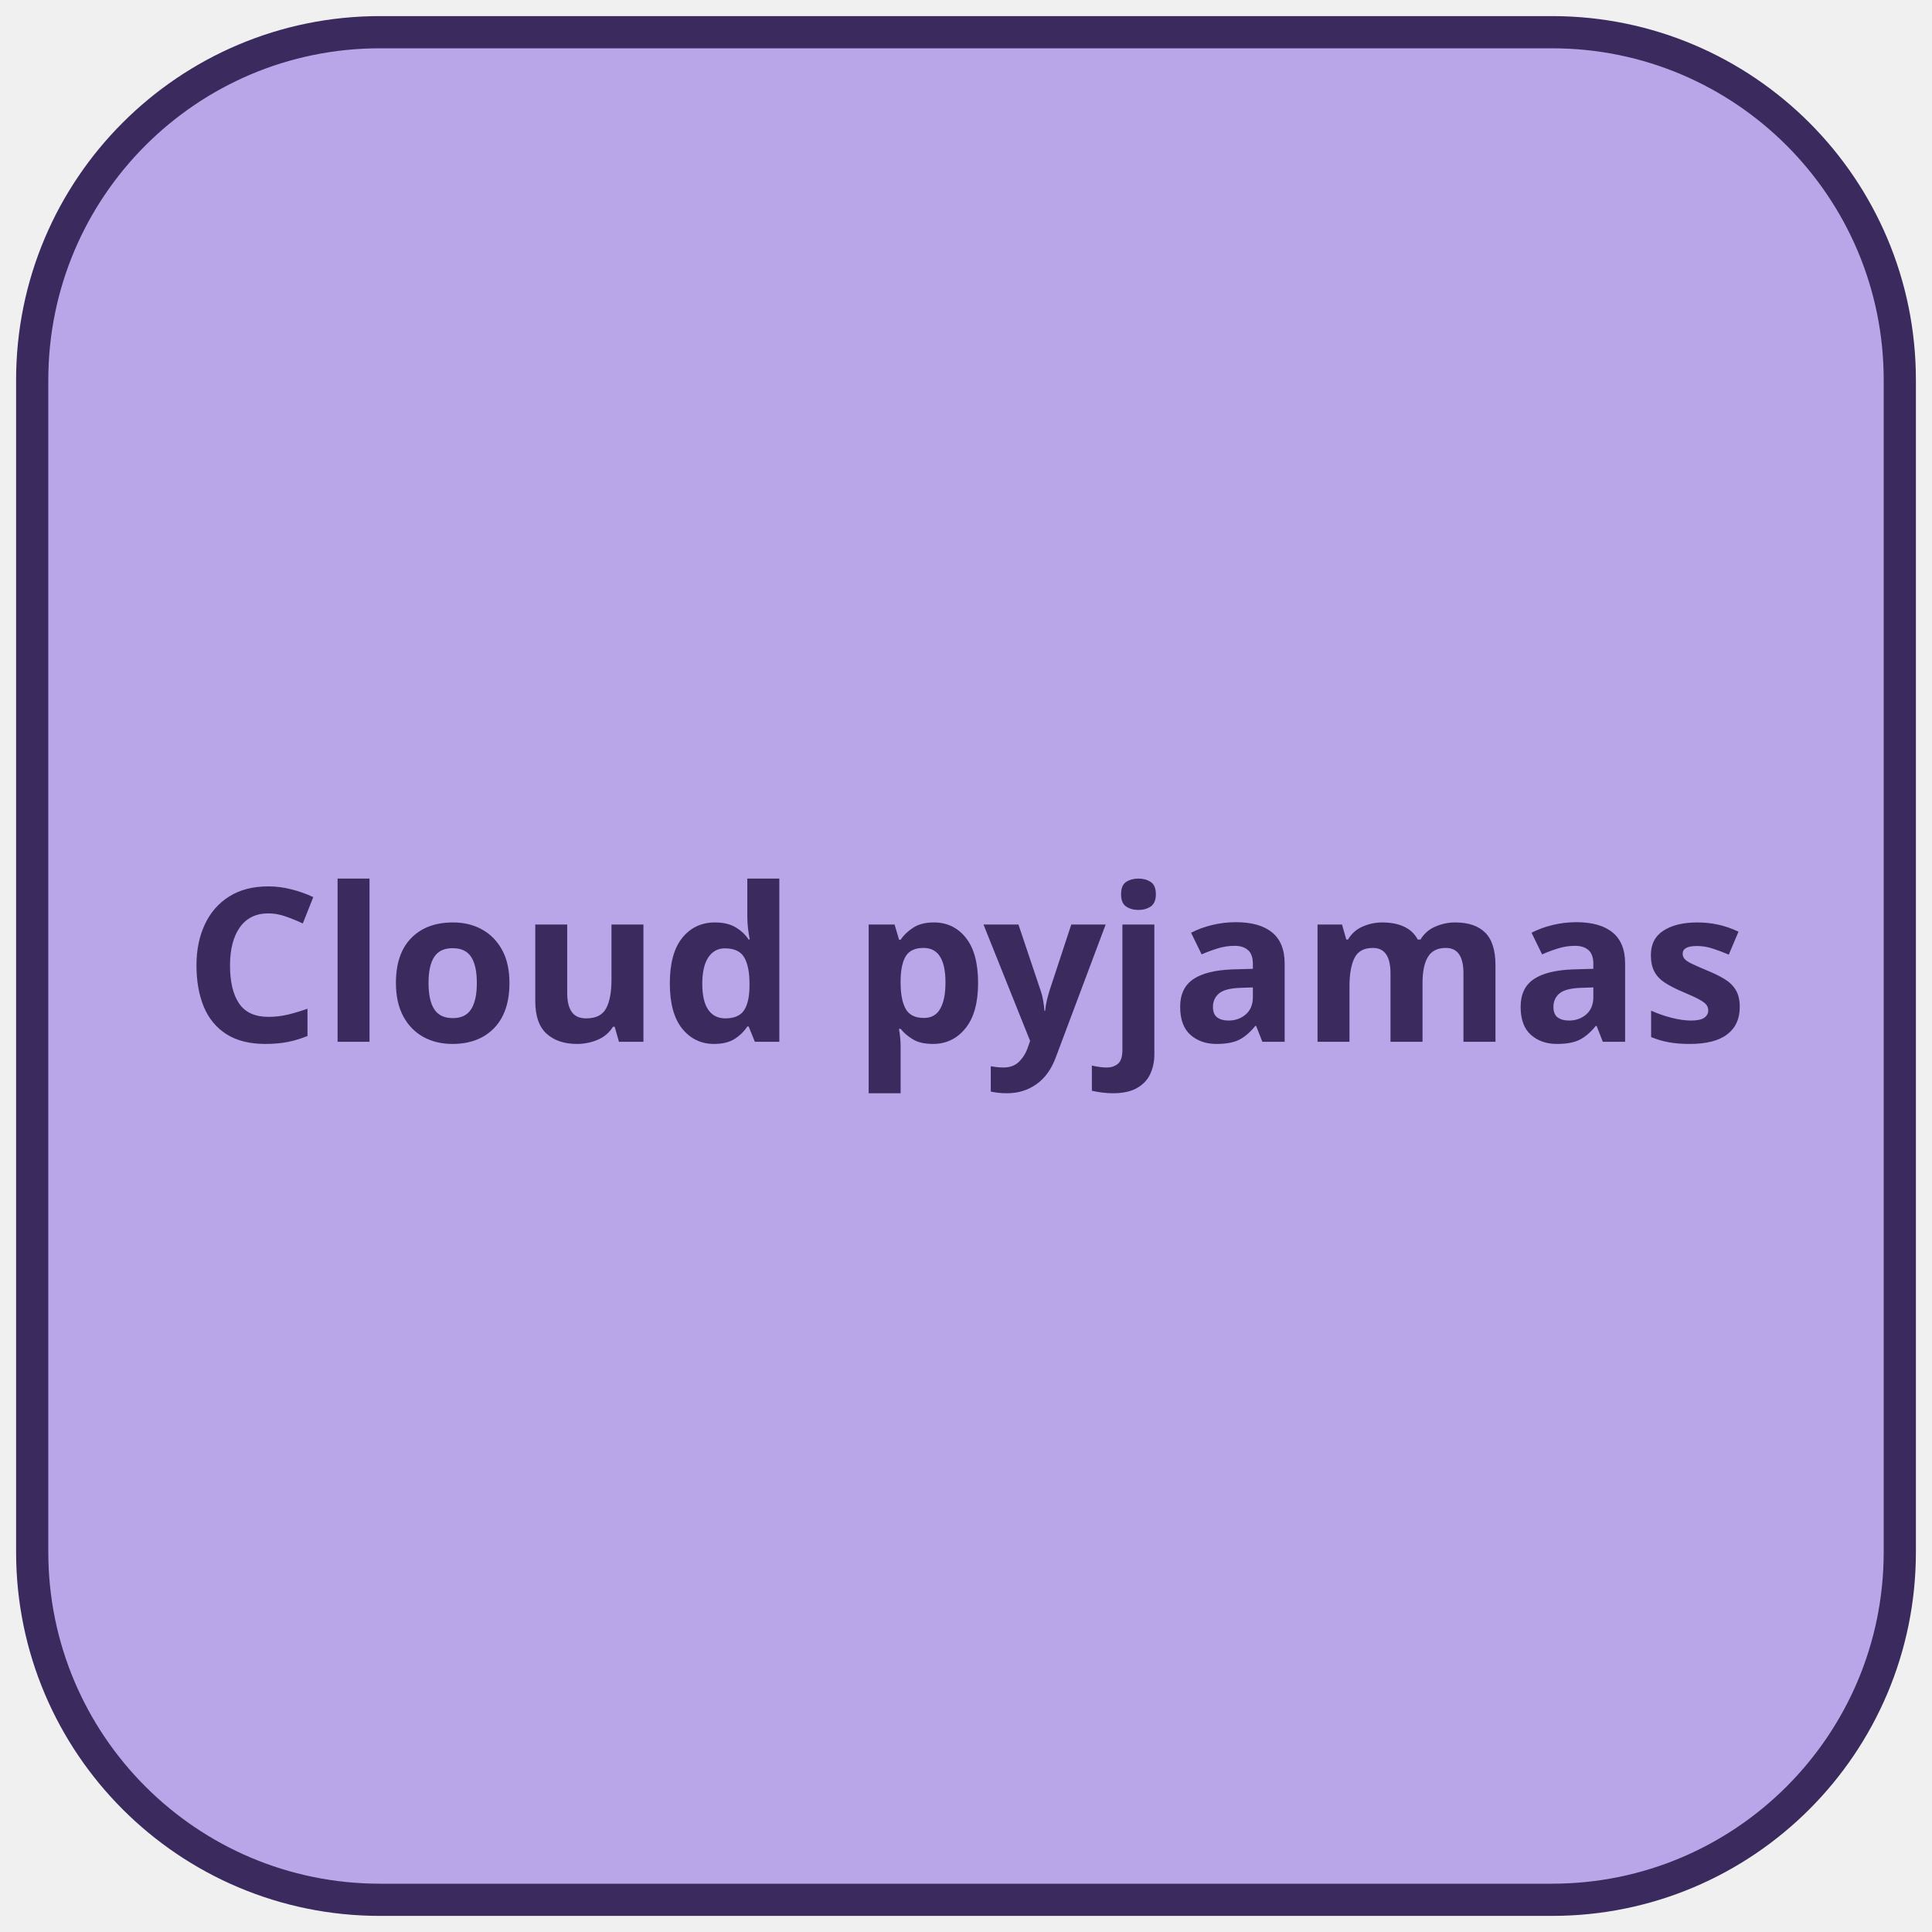
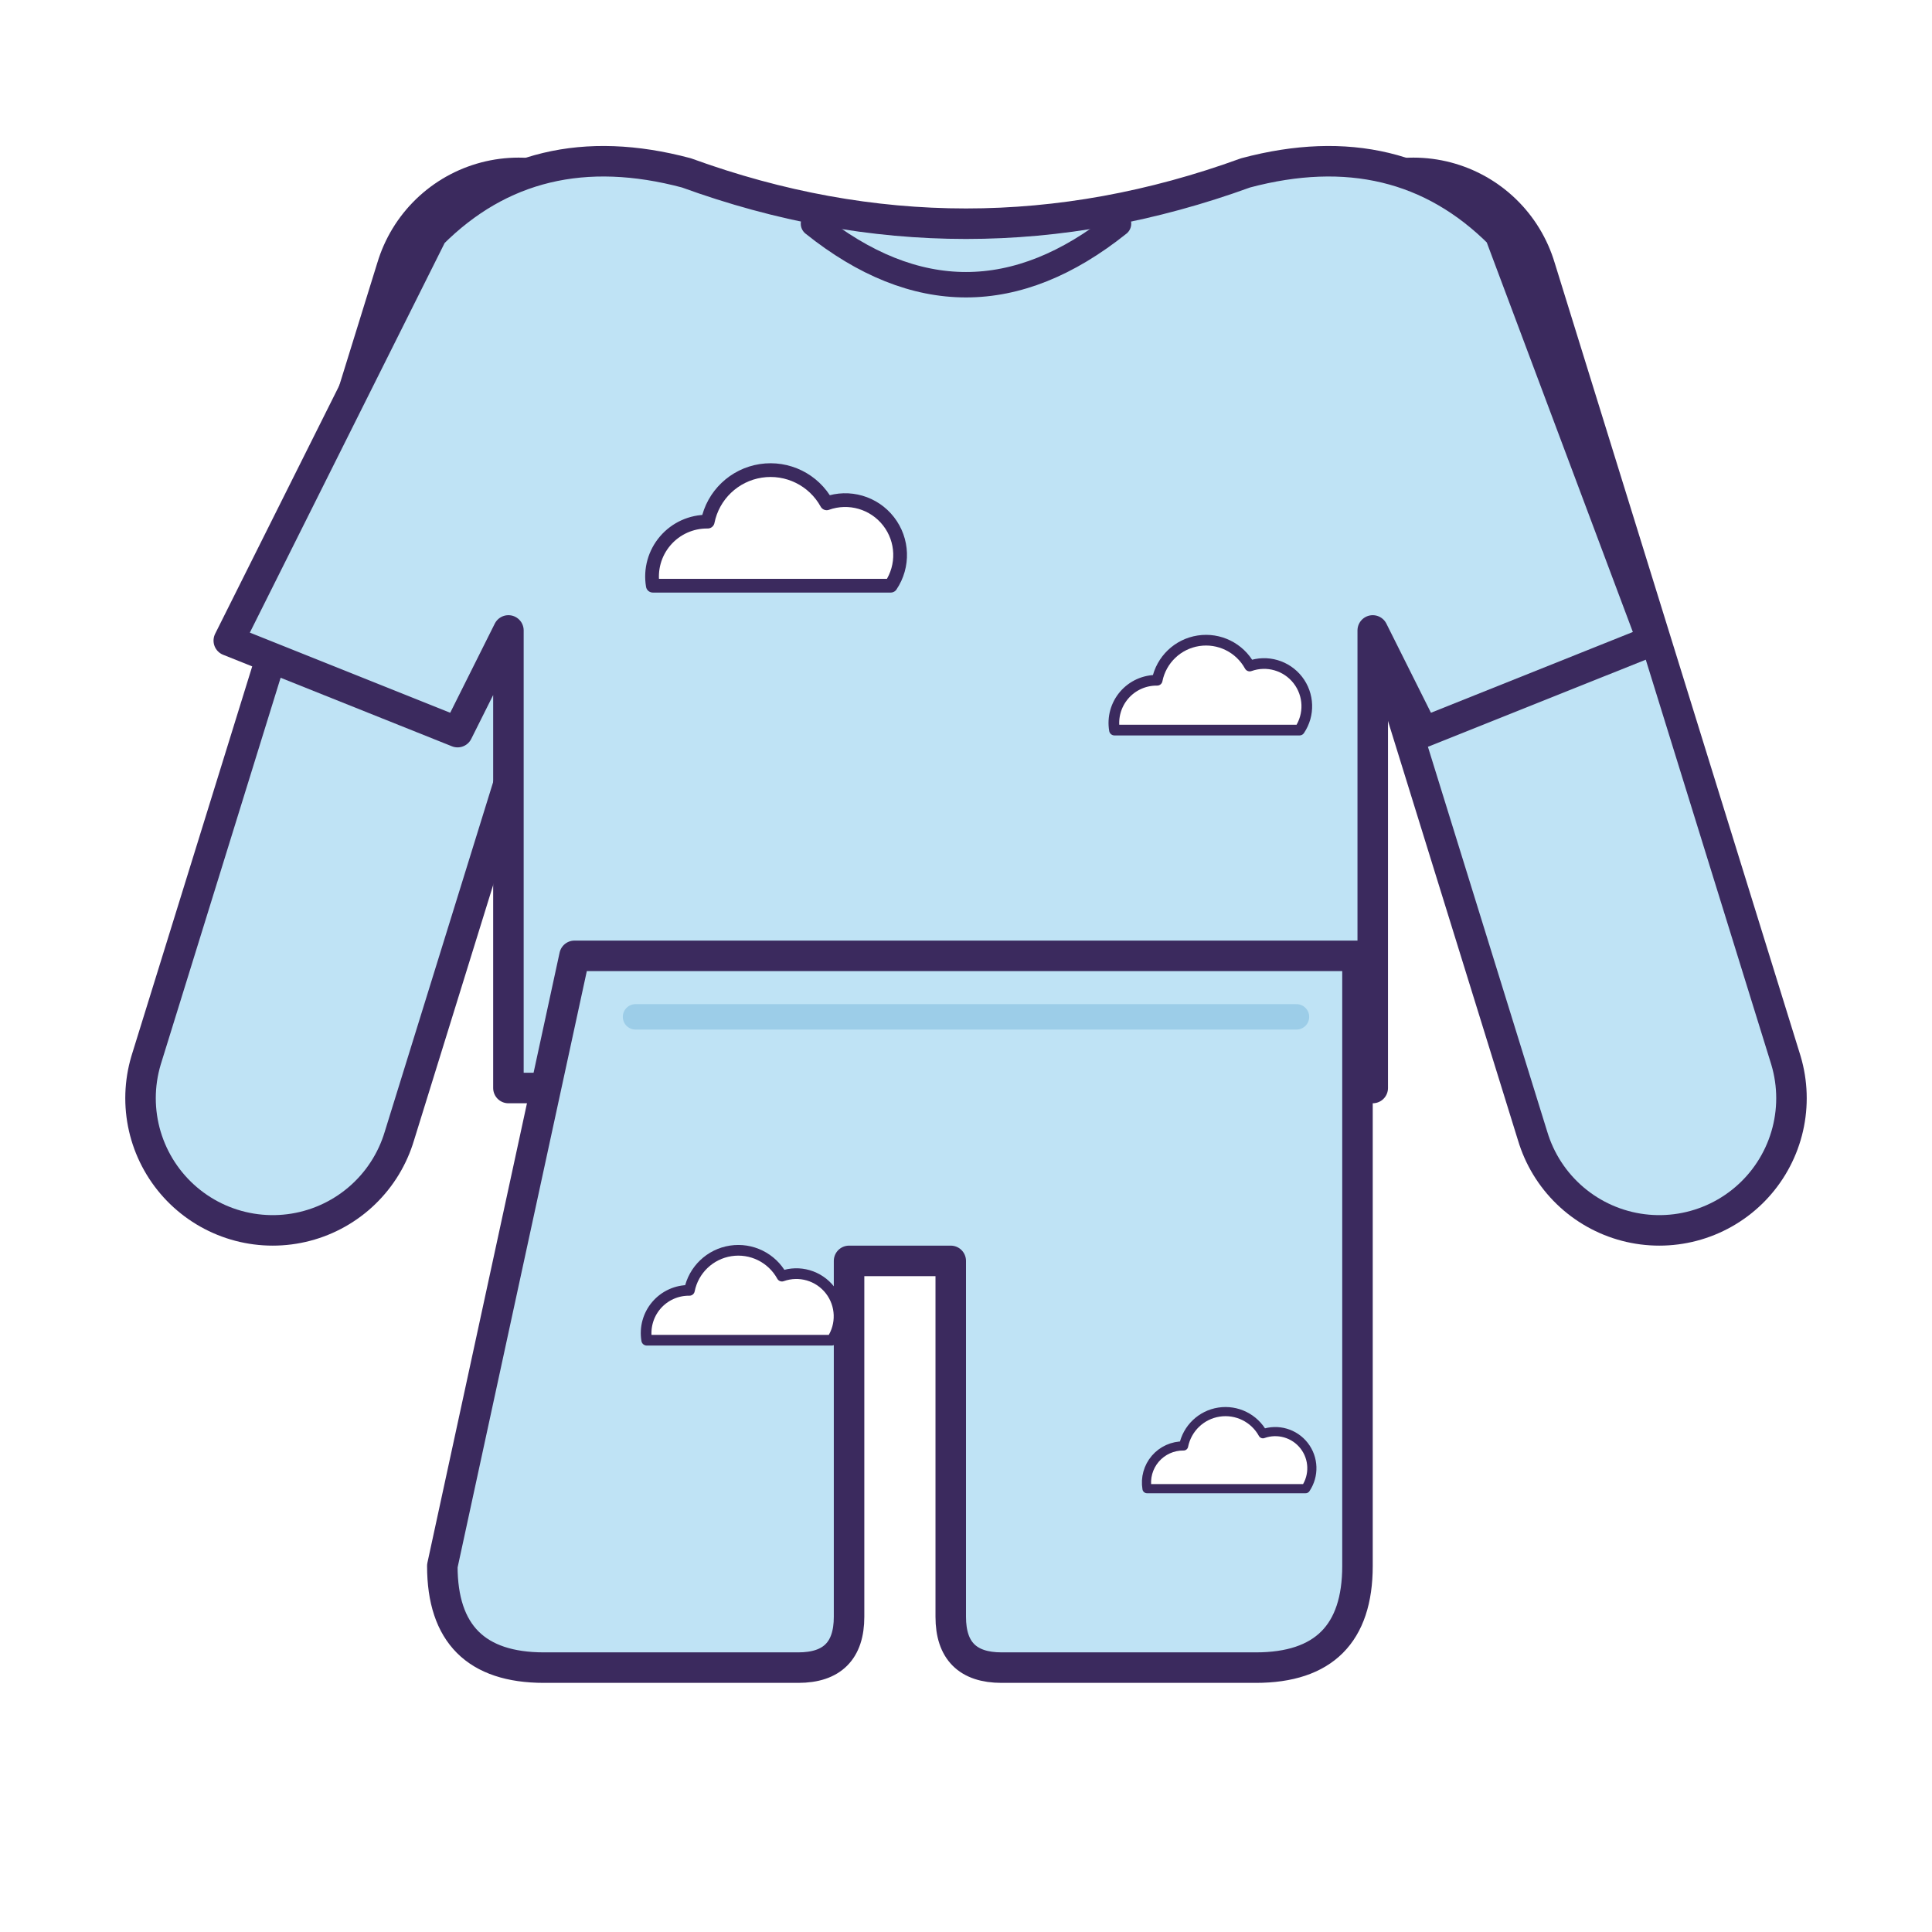
- <svg xmlns="http://www.w3.org/2000/svg" viewBox="0 0 360 360" width="360" height="360" role="img" aria-label="Cloud pyjamas (placeholder)">
-   <rect x="6" y="6" width="348" height="348" rx="64.8" fill="#B9A6E8" stroke="#3B2A5E" stroke-width="6" />
-   <text x="180" y="180.0" font-family="system-ui, sans-serif" font-size="40.0" font-weight="700" fill="#3B2A5E" text-anchor="middle" dominant-baseline="middle">Cloud pyjamas</text>
+ <svg xmlns="http://www.w3.org/2000/svg" viewBox="110 300 380 380" width="380" height="380" role="img" aria-label="Cloud pyjamas">
+   <rect x="110" y="300" width="380" height="380" fill="#FFFFFF" />
+   <line x1="212" y1="360" x2="163.64" y2="516" stroke="#3B2A5E" stroke-width="58" stroke-linecap="round" />
+   <line x1="212" y1="360" x2="163.64" y2="516" stroke="#BFE3F5" stroke-width="46" stroke-linecap="round" />
+   <line x1="388" y1="360" x2="436.36" y2="516" stroke="#3B2A5E" stroke-width="58" stroke-linecap="round" />
+   <line x1="388" y1="360" x2="436.36" y2="516" stroke="#BFE3F5" stroke-width="46" stroke-linecap="round" />
+   <path d="M195 346 q 20 -20 50 -12 q 55 20 110 0 q 30 -8 50 12 l 30 80 l -45 18 l -10 -20 v 90 h -170 v -90 l -10 20 l -45 -18 z" fill="#BFE3F5" stroke="#3B2A5E" stroke-width="6" stroke-linejoin="round" stroke-linecap="round" />
+   <path d="M270 344 q 30 24 60 0" stroke="#3B2A5E" stroke-width="5" stroke-linecap="round" fill="none" />
+   <path d="M223 488 h 154 v 120 q 0 20 -20 20 h -50 q -10 0 -10 -10 v -70 h -20 v 70 q 0 10 -10 10 h -50 q -20 0 -20 -20 z" fill="#BFE3F5" stroke="#3B2A5E" stroke-width="6" stroke-linejoin="round" stroke-linecap="round" />
+   <line x1="235" y1="500" x2="365" y2="500" stroke="#9CCDE8" stroke-width="5" stroke-linecap="round" />
+   <path transform="translate(260 408) scale(0.9)" d="M-24 8 a 12 12 0 0 1 12 -14 a 14 14 0 0 1 26 -4 a 12 12 0 0 1 14 18 z" fill="#FFFFFF" stroke="#3B2A5E" stroke-width="3" stroke-linejoin="round" />
+   <path transform="translate(346 438) scale(0.7)" d="M-24 8 a 12 12 0 0 1 12 -14 a 14 14 0 0 1 26 -4 a 12 12 0 0 1 14 18 z" fill="#FFFFFF" stroke="#3B2A5E" stroke-width="3" stroke-linejoin="round" />
+   <path transform="translate(254 558) scale(0.7)" d="M-24 8 a 12 12 0 0 1 12 -14 a 14 14 0 0 1 26 -4 a 12 12 0 0 1 14 18 z" fill="#FFFFFF" stroke="#3B2A5E" stroke-width="3" stroke-linejoin="round" />
+   <path transform="translate(350 588) scale(0.6)" d="M-24 8 a 12 12 0 0 1 12 -14 a 14 14 0 0 1 26 -4 a 12 12 0 0 1 14 18 z" fill="#FFFFFF" stroke="#3B2A5E" stroke-width="3" stroke-linejoin="round" />
</svg>
